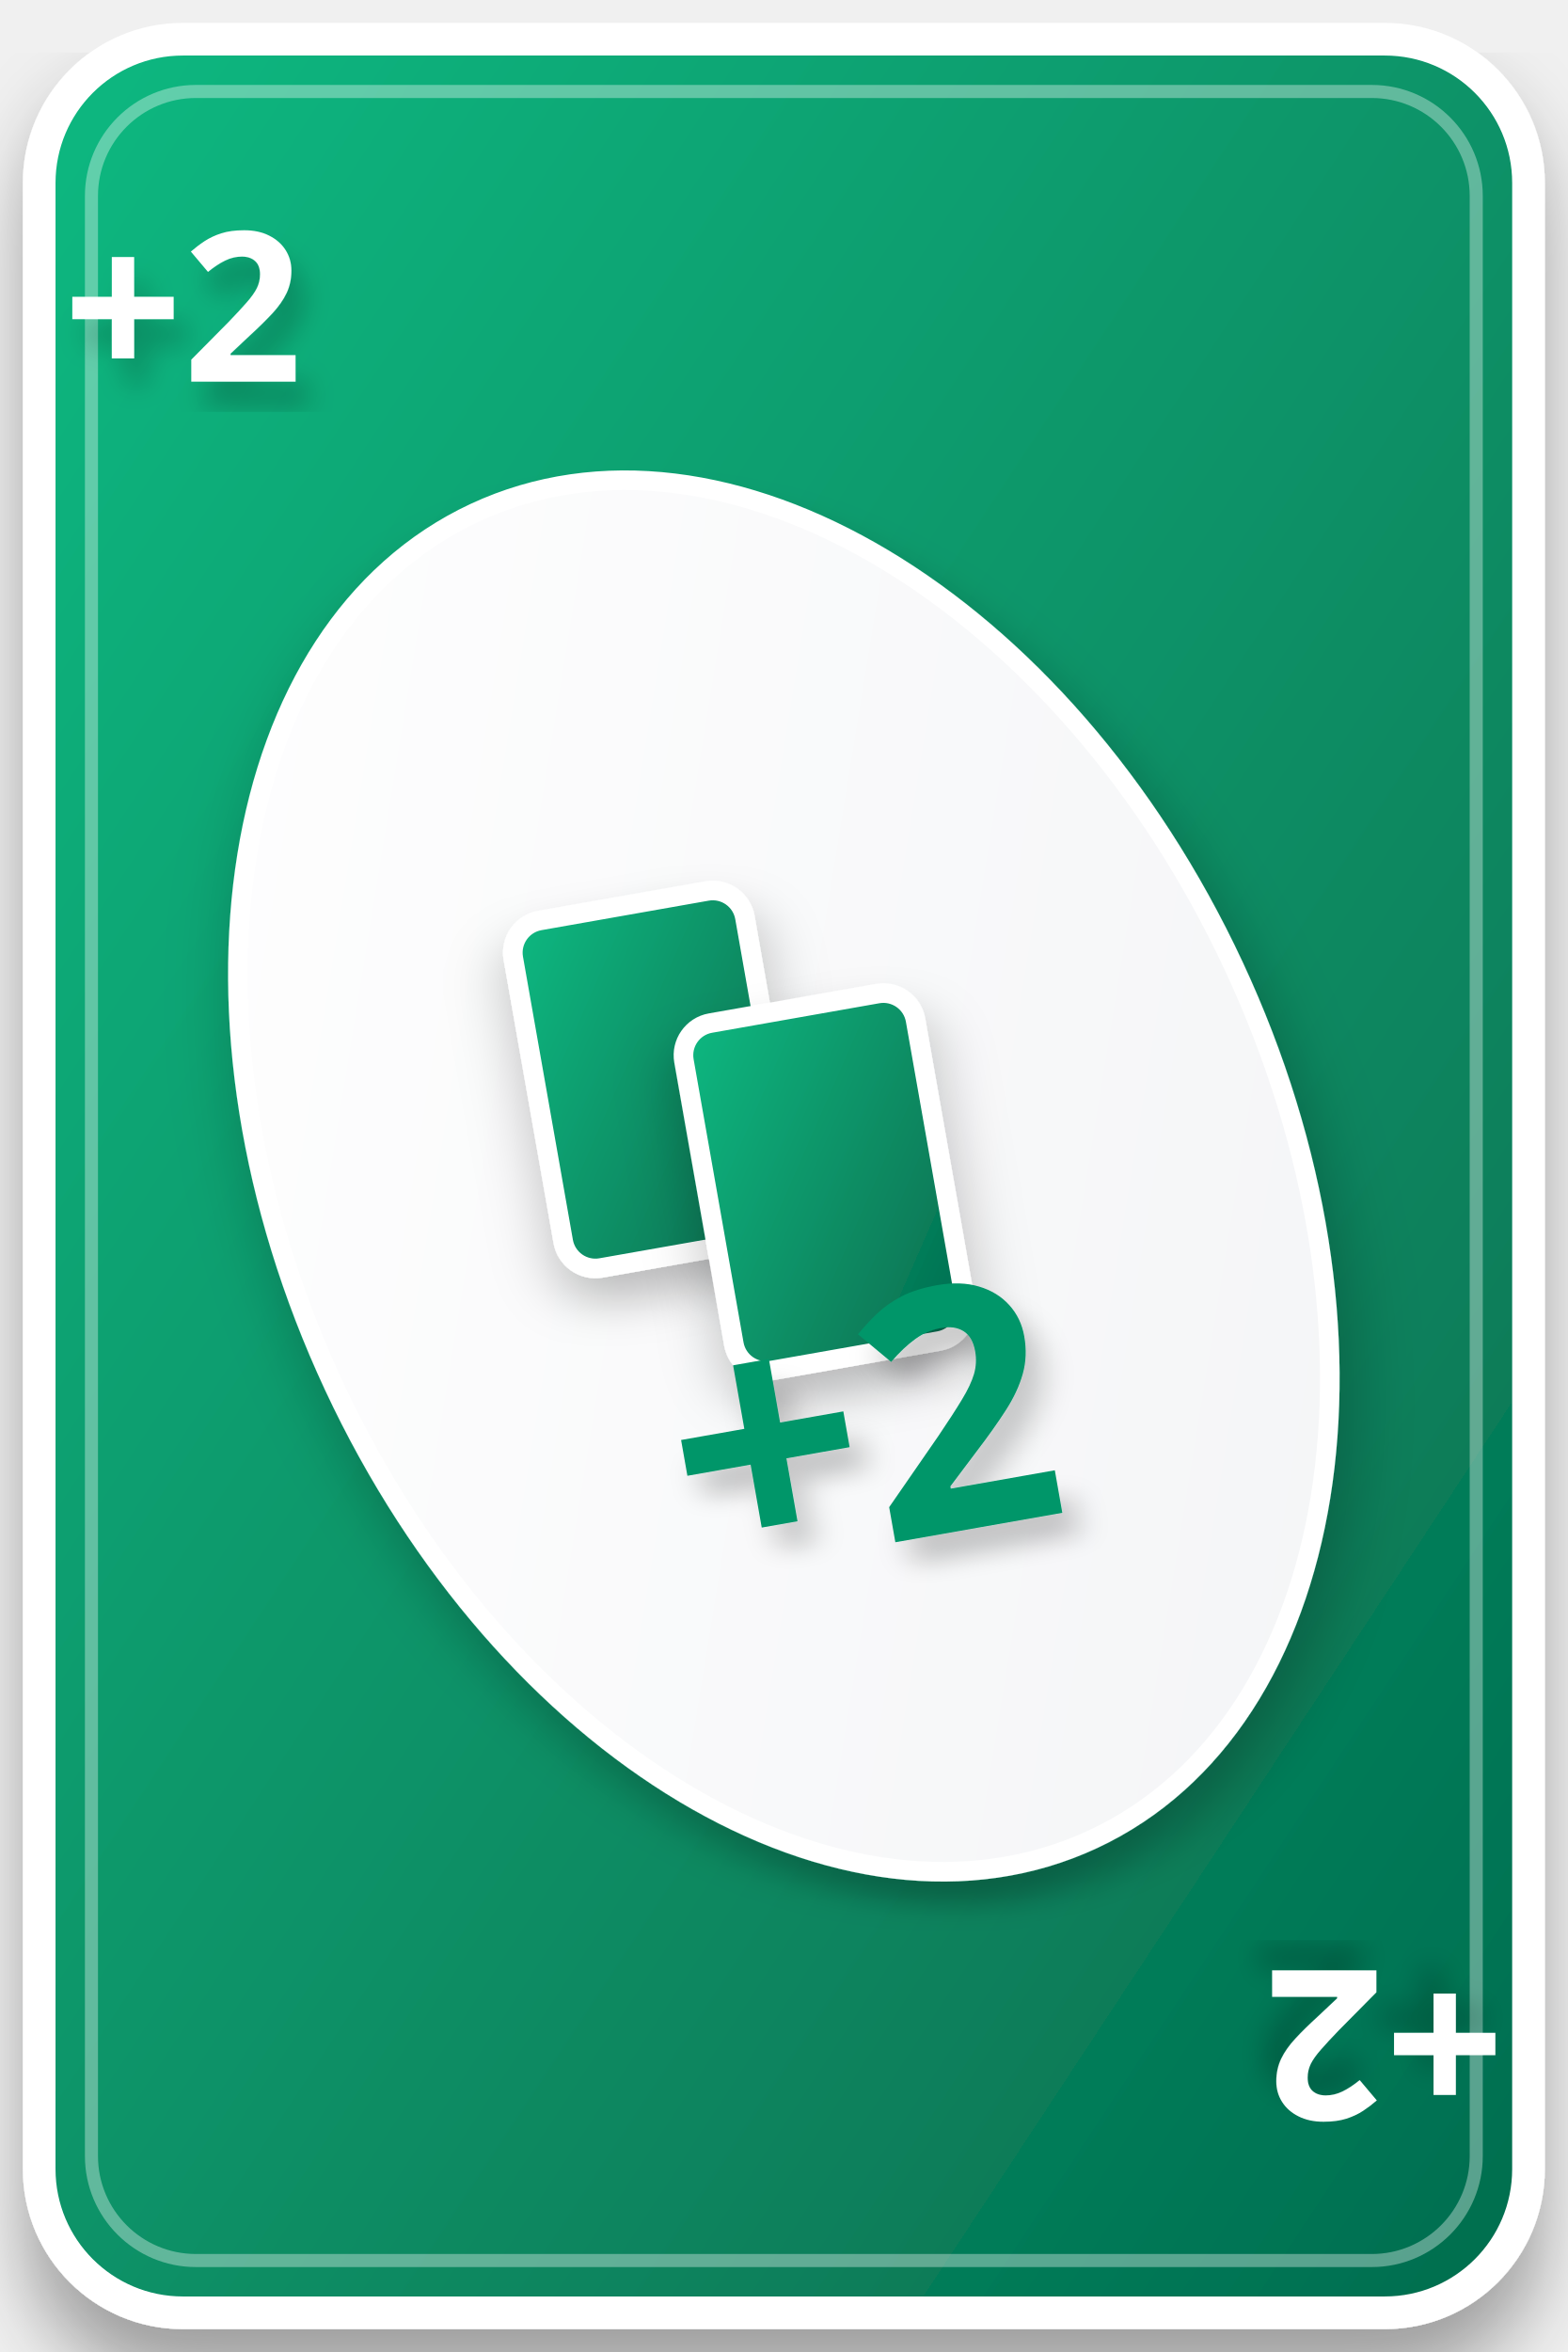
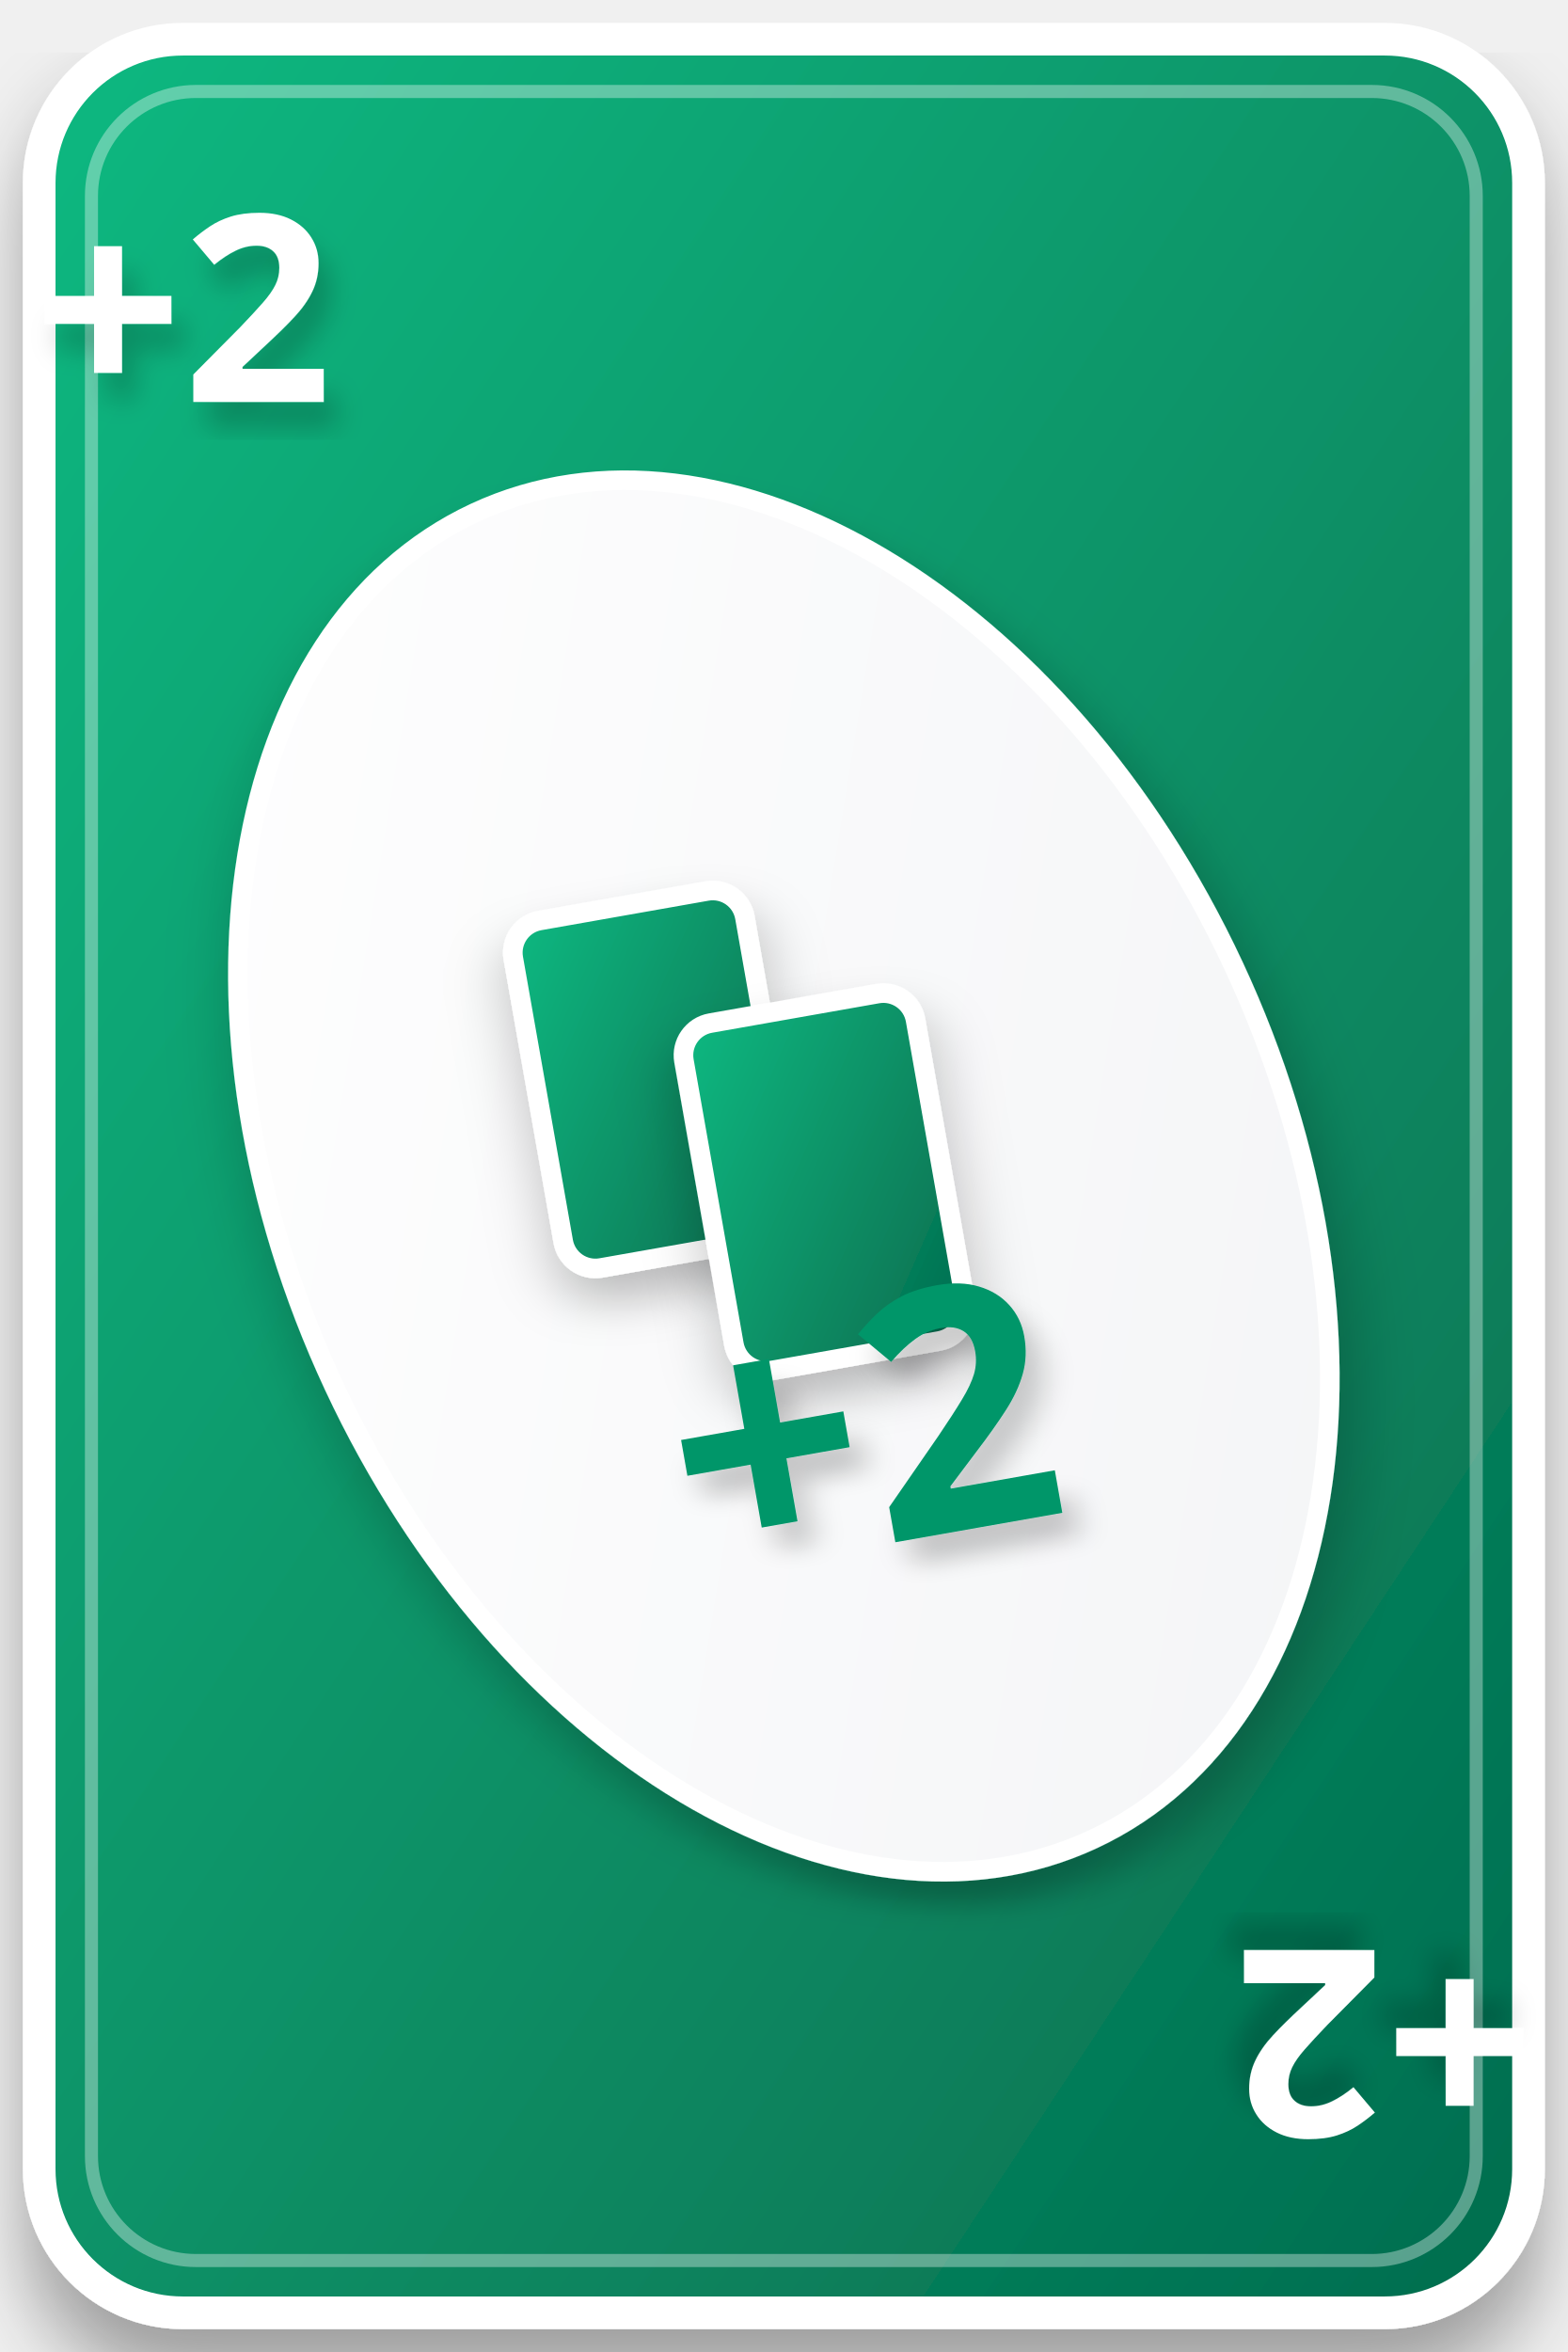
<svg xmlns="http://www.w3.org/2000/svg" viewBox="0 0 240 360" width="240" height="360">
  <defs>
    <linearGradient id="red-grad-green_draw2" x1="0%" y1="0%" x2="100%" y2="100%">
      <stop offset="0%" stop-color="#FF3B5C" />
      <stop offset="100%" stop-color="#C4001E" />
    </linearGradient>
    <linearGradient id="green-grad-green_draw2" x1="0%" y1="0%" x2="100%" y2="100%">
      <stop offset="0%" stop-color="#10B981" />
      <stop offset="100%" stop-color="#046C4E" />
    </linearGradient>
    <linearGradient id="blue-grad-green_draw2" x1="0%" y1="0%" x2="100%" y2="100%">
      <stop offset="0%" stop-color="#3B82F6" />
      <stop offset="100%" stop-color="#1E40AF" />
    </linearGradient>
    <linearGradient id="yellow-grad-green_draw2" x1="0%" y1="0%" x2="100%" y2="100%">
      <stop offset="0%" stop-color="#FBBF24" />
      <stop offset="100%" stop-color="#D97706" />
    </linearGradient>
    <linearGradient id="wild-grad-green_draw2" x1="0%" y1="0%" x2="100%" y2="100%">
      <stop offset="0%" stop-color="#2E2640" />
      <stop offset="100%" stop-color="#110E1C" />
    </linearGradient>
    <linearGradient id="oval-grad-green_draw2" x1="0%" y1="0%" x2="100%" y2="100%">
      <stop offset="0%" stop-color="#FFFFFF" />
      <stop offset="100%" stop-color="#F3F4F6" />
    </linearGradient>
    <linearGradient id="gold-grad-green_draw2" x1="0%" y1="0%" x2="100%" y2="100%">
      <stop offset="0%" stop-color="#FFE259" />
      <stop offset="100%" stop-color="#FFA751" />
    </linearGradient>
    <filter id="card-shadow-green_draw2" x="-10%" y="-10%" width="130%" height="130%">
      <feDropShadow dx="0" dy="8" stdDeviation="6" flood-color="#000000" flood-opacity="0.35" />
    </filter>
    <filter id="oval-shadow-green_draw2" x="-20%" y="-20%" width="140%" height="140%">
      <feDropShadow dx="0" dy="4" stdDeviation="4" flood-color="#000000" flood-opacity="0.25" />
    </filter>
    <filter id="text-shadow-green_draw2" x="-20%" y="-20%" width="140%" height="140%">
      <feDropShadow dx="2" dy="4" stdDeviation="2" flood-color="#000000" flood-opacity="0.2" />
    </filter>
  </defs>
  <rect x="6" y="6" width="228" height="348" rx="22" ry="22" fill="url(#green-grad-green_draw2)" stroke="#FFFFFF" stroke-width="5" filter="url(#card-shadow-green_draw2)" />
  <rect x="14" y="14" width="212" height="332" rx="16" ry="16" fill="none" stroke="rgba(255,255,255,0.35)" stroke-width="2" />
  <ellipse cx="120" cy="180" rx="76" ry="112" transform="rotate(-25 120 180)" fill="url(#oval-grad-green_draw2)" stroke="#FFFFFF" stroke-width="3" filter="url(#oval-shadow-green_draw2)" />
  <g transform="translate(120, 180) rotate(-10)">
    <rect x="-35" y="-45" width="36" height="54" rx="5" ry="5" fill="url(#green-grad-green_draw2)" stroke="#FFFFFF" stroke-width="3" filter="url(#oval-shadow-green_draw2)" />
    <rect x="-12" y="-25" width="36" height="54" rx="5" ry="5" fill="url(#green-grad-green_draw2)" stroke="#FFFFFF" stroke-width="3" filter="url(#oval-shadow-green_draw2)" />
    <text x="5" y="38" text-anchor="middle" dominant-baseline="central" font-size="52" font-weight="900" font-family="'Arial Black', sans-serif" fill="#059669" filter="url(#text-shadow-green_draw2)">+2</text>
  </g>
  <g transform="translate(28, 46)">
-     <text x="0" y="0" text-anchor="middle" dominant-baseline="central" font-size="32" font-weight="900" font-family="'Arial Black', sans-serif" fill="#FFFFFF" filter="url(#text-shadow-green_draw2)">+2</text>
+     <text x="0" y="0" text-anchor="middle" dominant-baseline="central" font-size="40" font-weight="900" font-family="'Arial Black', sans-serif" fill="#FFFFFF" filter="url(#text-shadow-green_draw2)">+2</text>
  </g>
  <g transform="translate(212, 314) rotate(180)">
-     <text x="0" y="0" text-anchor="middle" dominant-baseline="central" font-size="32" font-weight="900" font-family="'Arial Black', sans-serif" fill="#FFFFFF" filter="url(#text-shadow-green_draw2)">+2</text>
+     <text x="0" y="0" text-anchor="middle" dominant-baseline="central" font-size="40" font-weight="900" font-family="'Arial Black', sans-serif" fill="#FFFFFF" filter="url(#text-shadow-green_draw2)">+2</text>
  </g>
</svg>
